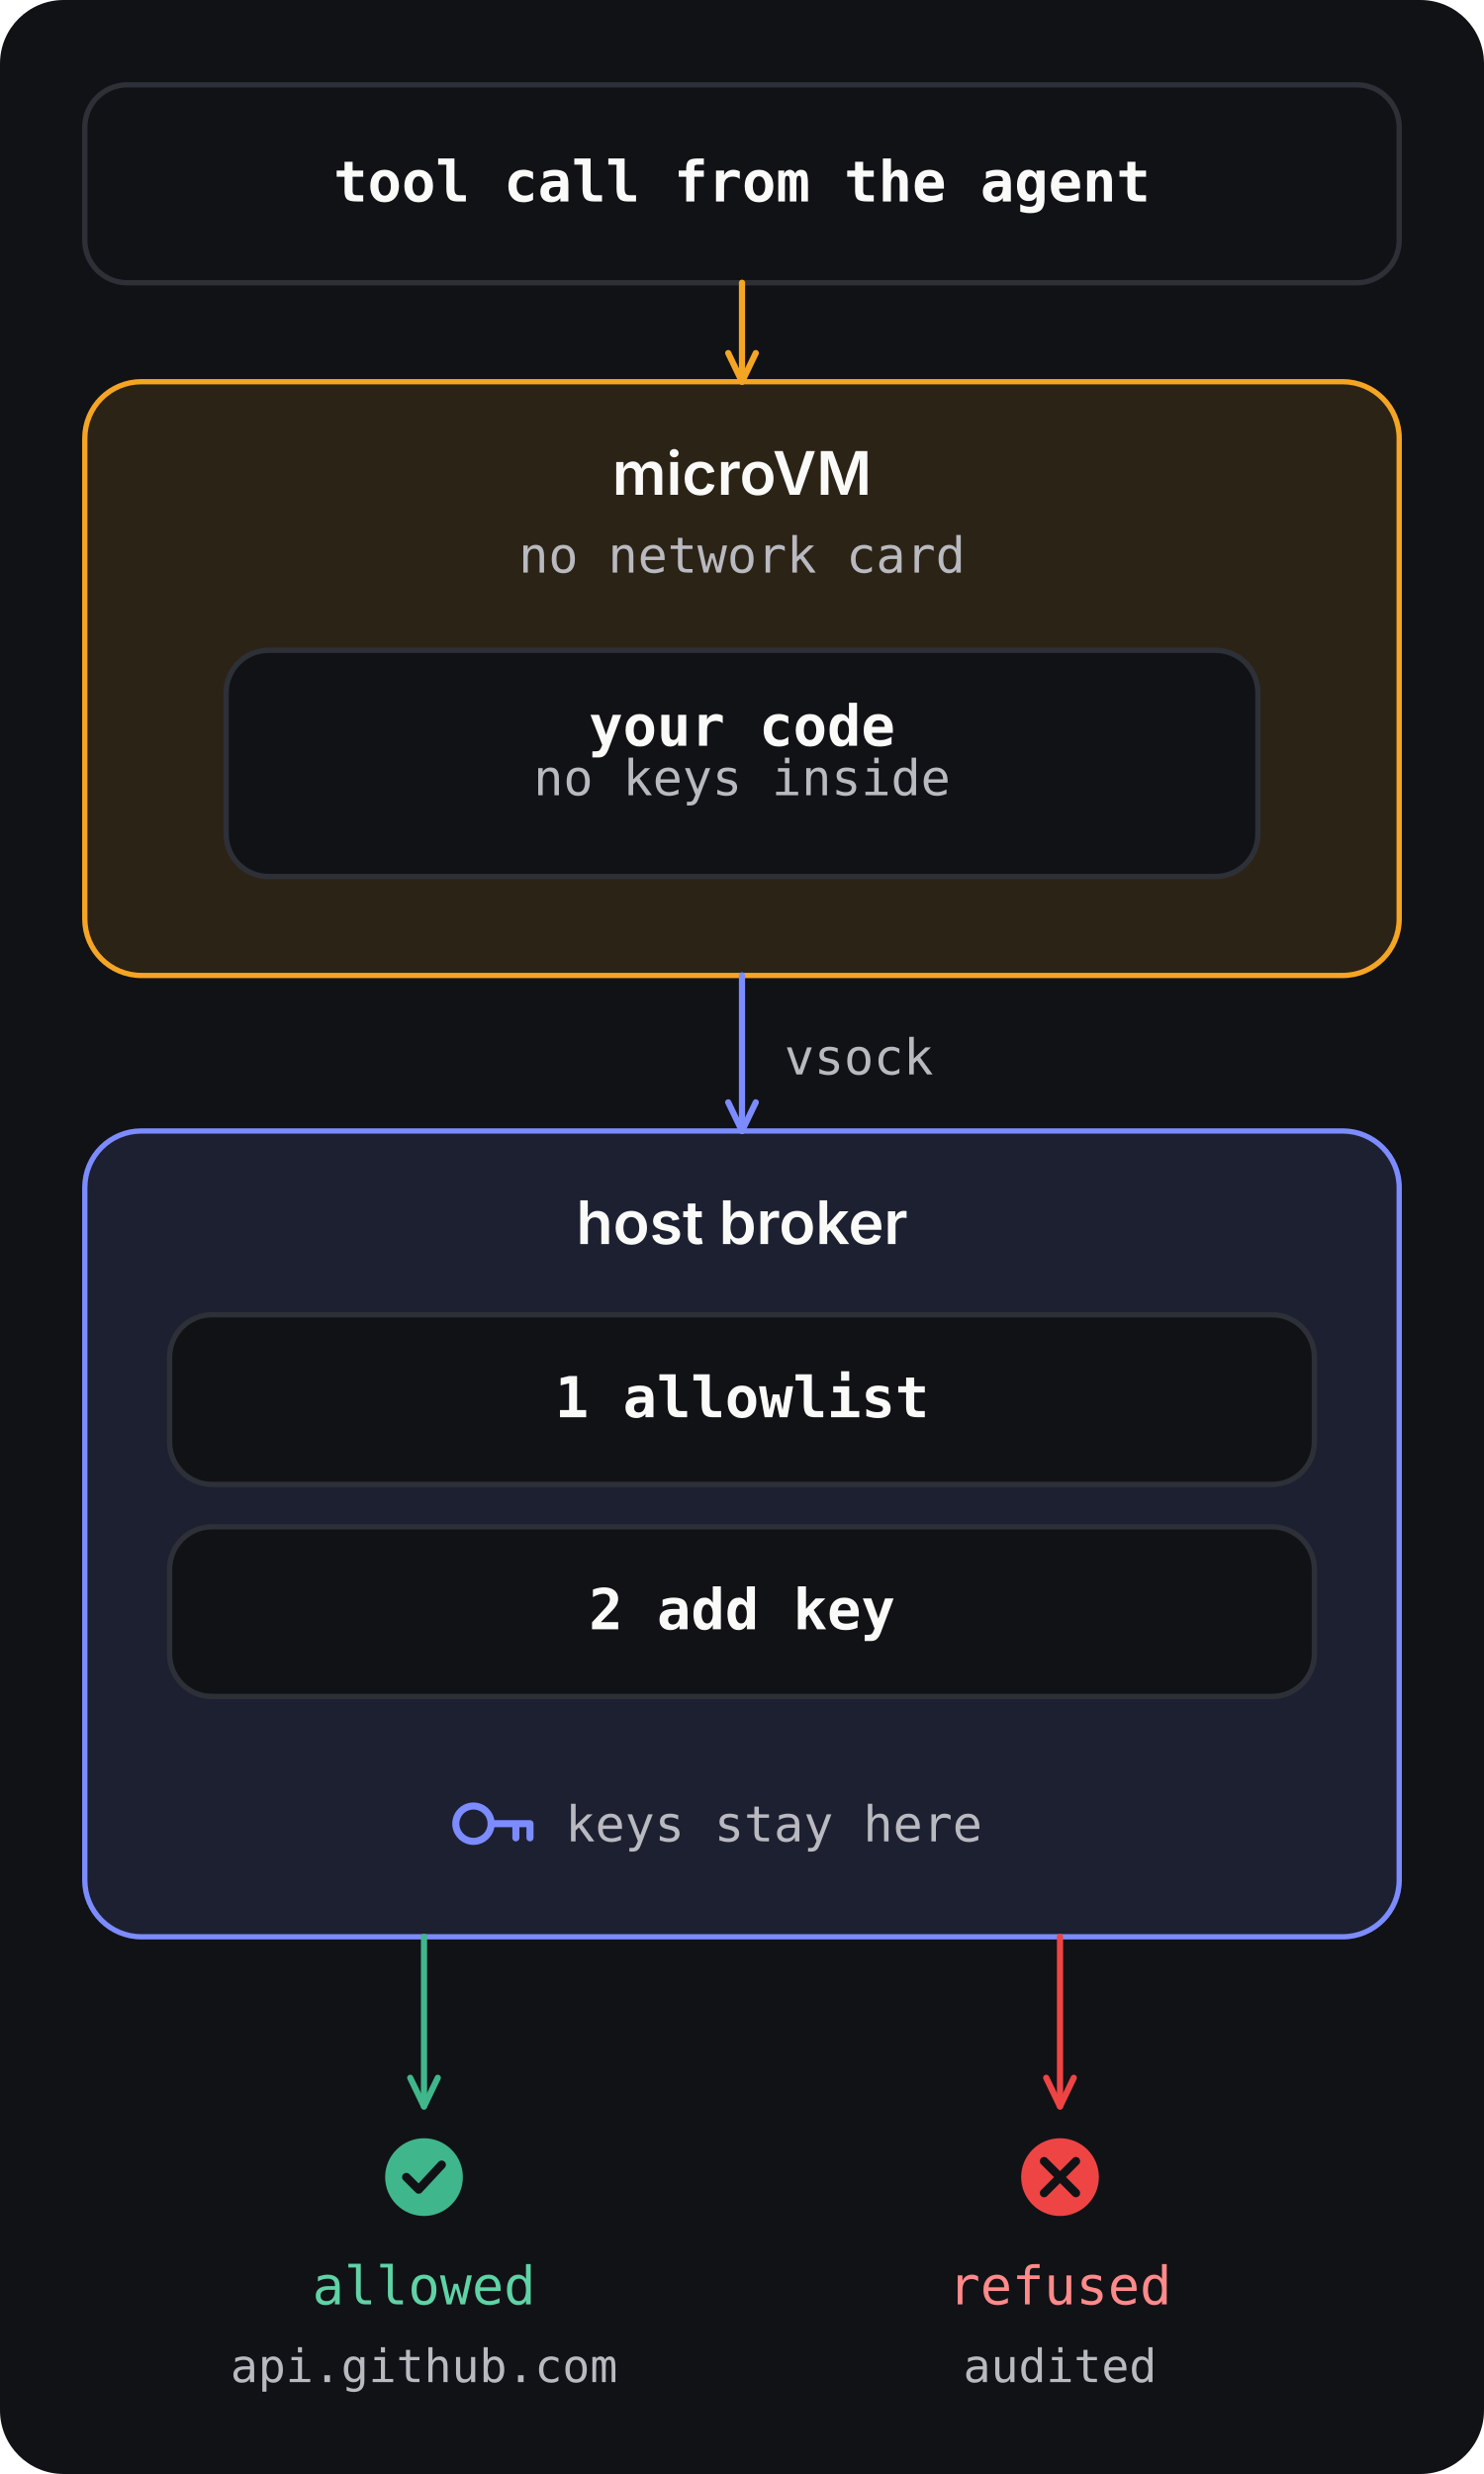
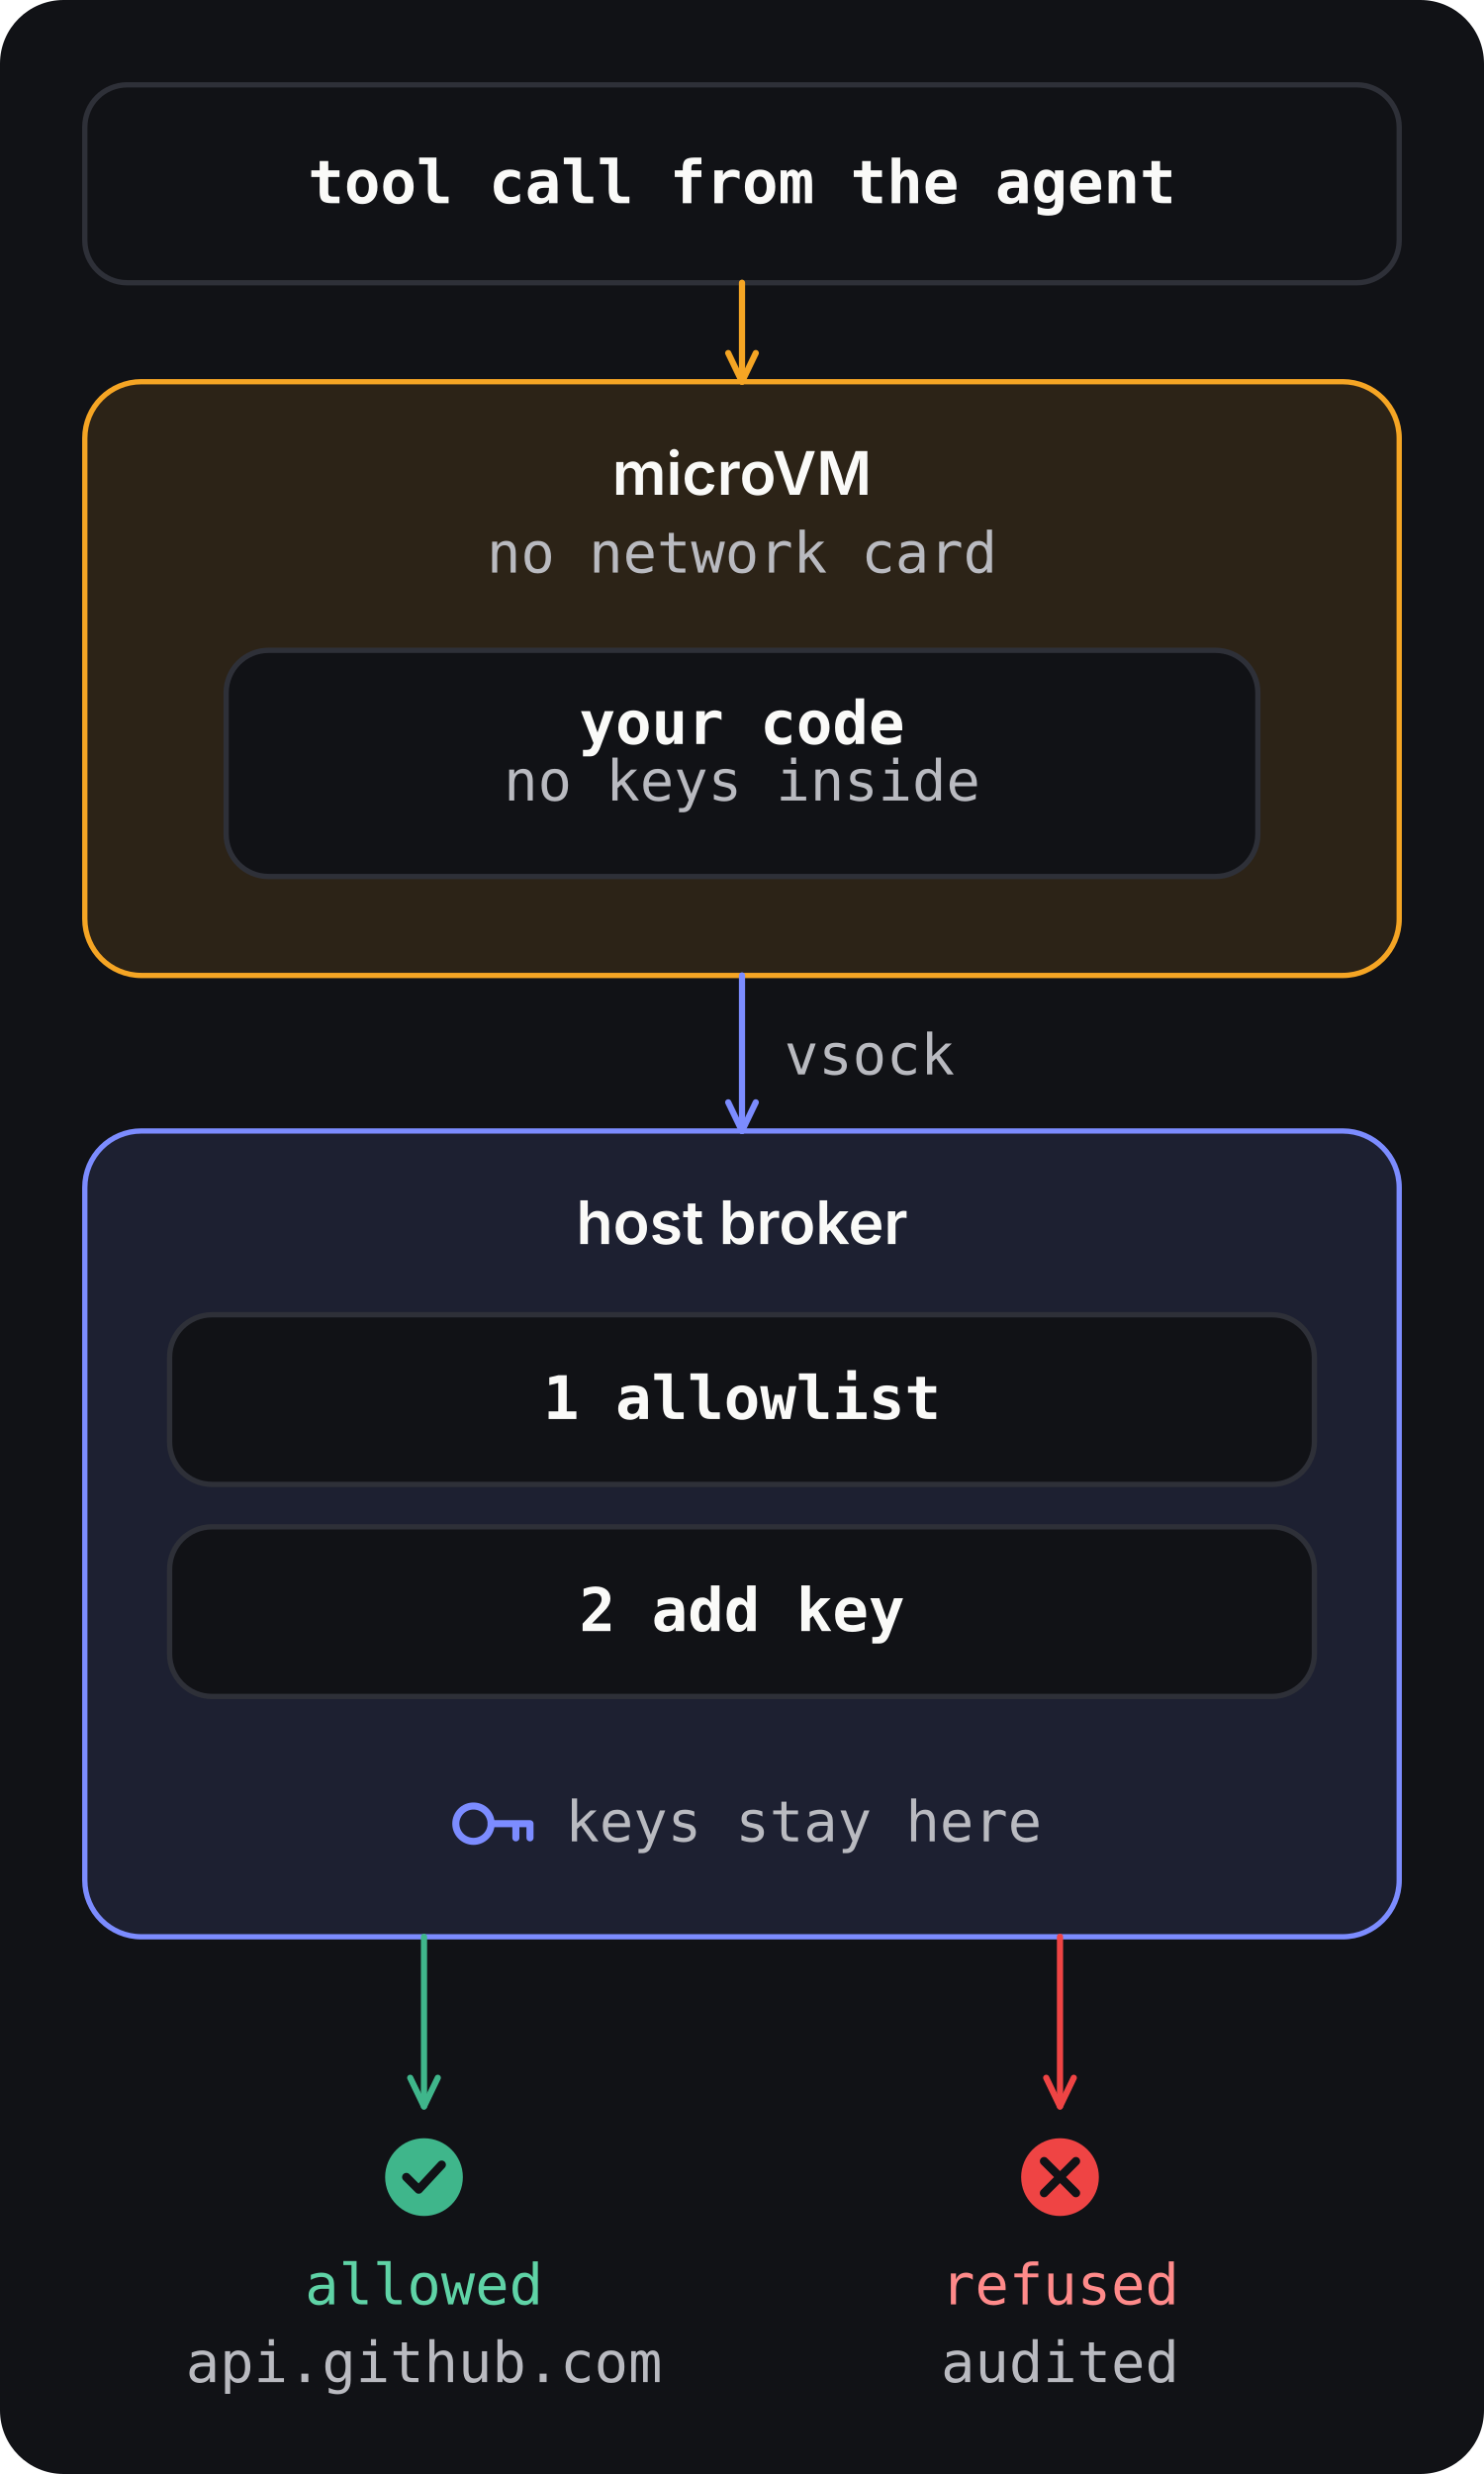
<svg xmlns="http://www.w3.org/2000/svg" viewBox="0 0 420 700" width="420" height="700" role="img" aria-labelledby="t d">
  <rect width="420" height="700" rx="18" fill="#111216" />
  <rect x="24" y="24" width="372" height="56" rx="12" fill="#111216" stroke="#2e3038" stroke-width="1.5" />
-   <text x="210" y="57" font-family="'JetBrains Mono', ui-monospace, SFMono-Regular, Menlo, Consolas, monospace" font-size="16" font-weight="600" fill="#fafaf8" text-anchor="middle">tool call from the agent</text>
+   <text x="210" y="57.5" font-family="'JetBrains Mono', ui-monospace, SFMono-Regular, Menlo, Consolas, monospace" font-size="17" font-weight="600" fill="#fafaf8" text-anchor="middle">tool call from the agent</text>
  <path d="M210 80 L210 108" fill="none" stroke="#f5a524" stroke-width="1.75" stroke-linecap="round" stroke-linejoin="round" />
  <path d="M206.1 99.9 L210 108 L213.9 99.9" fill="none" stroke="#f5a524" stroke-width="1.75" stroke-linecap="round" stroke-linejoin="round" />
  <rect x="24" y="108" width="372" height="168" rx="16" fill="#f5a524" fill-opacity="0.12" stroke="#f5a524" stroke-width="1.5" />
  <text x="210" y="140" font-family="'Inter Tight', Inter, ui-sans-serif, system-ui, -apple-system, 'Segoe UI', sans-serif" font-size="17" font-weight="600" fill="#fafaf8" text-anchor="middle">microVM</text>
-   <text x="210" y="162" font-family="'JetBrains Mono', ui-monospace, SFMono-Regular, Menlo, Consolas, monospace" font-size="14" font-weight="400" fill="#b9bac0" text-anchor="middle">no network card</text>
+   <text x="210" y="162" font-family="'JetBrains Mono', ui-monospace, SFMono-Regular, Menlo, Consolas, monospace" font-size="16" font-weight="400" fill="#b9bac0" text-anchor="middle">no network card</text>
  <rect x="64" y="184" width="292" height="64" rx="12" fill="#111216" stroke="#2e3038" stroke-width="1.5" />
-   <text x="210" y="211" font-family="'JetBrains Mono', ui-monospace, SFMono-Regular, Menlo, Consolas, monospace" font-size="16" font-weight="600" fill="#fafaf8" text-anchor="middle">your code</text>
-   <text x="210" y="225" font-family="'JetBrains Mono', ui-monospace, SFMono-Regular, Menlo, Consolas, monospace" font-size="14" font-weight="400" fill="#b9bac0" text-anchor="middle">no keys inside</text>
+   <text x="210" y="210.5" font-family="'JetBrains Mono', ui-monospace, SFMono-Regular, Menlo, Consolas, monospace" font-size="17" font-weight="600" fill="#fafaf8" text-anchor="middle">your code</text>
+   <text x="210" y="226.5" font-family="'JetBrains Mono', ui-monospace, SFMono-Regular, Menlo, Consolas, monospace" font-size="16" font-weight="400" fill="#b9bac0" text-anchor="middle">no keys inside</text>
  <path d="M210 276 L210 320" fill="none" stroke="#7c8cff" stroke-width="1.75" stroke-linecap="round" stroke-linejoin="round" />
  <path d="M206.1 311.9 L210 320 L213.9 311.9" fill="none" stroke="#7c8cff" stroke-width="1.75" stroke-linecap="round" stroke-linejoin="round" />
-   <text x="222" y="304" font-family="'JetBrains Mono', ui-monospace, SFMono-Regular, Menlo, Consolas, monospace" font-size="14" font-weight="400" fill="#b9bac0" text-anchor="start">vsock</text>
+   <text x="222" y="304" font-family="'JetBrains Mono', ui-monospace, SFMono-Regular, Menlo, Consolas, monospace" font-size="16" font-weight="400" fill="#b9bac0" text-anchor="start">vsock</text>
  <rect x="24" y="320" width="372" height="228" rx="16" fill="#7c8cff" fill-opacity="0.12" stroke="#7c8cff" stroke-width="1.5" />
  <text x="210" y="352" font-family="'Inter Tight', Inter, ui-sans-serif, system-ui, -apple-system, 'Segoe UI', sans-serif" font-size="17" font-weight="600" fill="#fafaf8" text-anchor="middle">host broker</text>
  <rect x="48" y="372" width="324" height="48" rx="12" fill="#111216" stroke="#2e3038" stroke-width="1.5" />
-   <text x="210" y="401" font-family="'JetBrains Mono', ui-monospace, SFMono-Regular, Menlo, Consolas, monospace" font-size="16" font-weight="600" fill="#fafaf8" text-anchor="middle">1 allowlist</text>
+   <text x="210" y="401.5" font-family="'JetBrains Mono', ui-monospace, SFMono-Regular, Menlo, Consolas, monospace" font-size="17" font-weight="600" fill="#fafaf8" text-anchor="middle">1 allowlist</text>
  <rect x="48" y="432" width="324" height="48" rx="12" fill="#111216" stroke="#2e3038" stroke-width="1.5" />
-   <text x="210" y="461" font-family="'JetBrains Mono', ui-monospace, SFMono-Regular, Menlo, Consolas, monospace" font-size="16" font-weight="600" fill="#fafaf8" text-anchor="middle">2 add key</text>
+   <text x="210" y="461.5" font-family="'JetBrains Mono', ui-monospace, SFMono-Regular, Menlo, Consolas, monospace" font-size="17" font-weight="600" fill="#fafaf8" text-anchor="middle">2 add key</text>
  <g fill="none" stroke="#7c8cff" stroke-width="2" stroke-linecap="round">
    <circle cx="134" cy="516" r="5" />
    <path d="M139 516 h11 M146 516 v4 M150 516 v4" />
  </g>
-   <text x="160" y="521" font-family="'JetBrains Mono', ui-monospace, SFMono-Regular, Menlo, Consolas, monospace" font-size="14" font-weight="400" fill="#b9bac0" text-anchor="start">keys stay here</text>
+   <text x="160" y="521" font-family="'JetBrains Mono', ui-monospace, SFMono-Regular, Menlo, Consolas, monospace" font-size="16" font-weight="400" fill="#b9bac0" text-anchor="start">keys stay here</text>
  <path d="M120 548 L120 596" fill="none" stroke="#3fb68b" stroke-width="1.75" stroke-linecap="round" stroke-linejoin="round" />
  <path d="M116.1 587.9 L120 596 L123.9 587.9" fill="none" stroke="#3fb68b" stroke-width="1.75" stroke-linecap="round" stroke-linejoin="round" />
  <path d="M300 548 L300 596" fill="none" stroke="#ef4444" stroke-width="1.75" stroke-linecap="round" stroke-linejoin="round" />
  <path d="M296.1 587.9 L300 596 L303.9 587.9" fill="none" stroke="#ef4444" stroke-width="1.75" stroke-linecap="round" stroke-linejoin="round" />
  <circle cx="120" cy="616" r="11" fill="#3fb68b" />
  <path d="M115 616 l3.5 3.5 l6.5 -7" fill="none" stroke="#111216" stroke-width="2.4" stroke-linecap="round" stroke-linejoin="round" />
-   <text x="120" y="652" font-family="'JetBrains Mono', ui-monospace, SFMono-Regular, Menlo, Consolas, monospace" font-size="15" font-weight="400" fill="#5fd3a6" text-anchor="middle">allowed</text>
-   <text x="120" y="674" font-family="'JetBrains Mono', ui-monospace, SFMono-Regular, Menlo, Consolas, monospace" font-size="13" font-weight="400" fill="#b9bac0" text-anchor="middle">api.github.com</text>
+   <text x="120" y="652" font-family="'JetBrains Mono', ui-monospace, SFMono-Regular, Menlo, Consolas, monospace" font-size="16" font-weight="400" fill="#5fd3a6" text-anchor="middle">allowed</text>
+   <text x="120" y="674" font-family="'JetBrains Mono', ui-monospace, SFMono-Regular, Menlo, Consolas, monospace" font-size="16" font-weight="400" fill="#b9bac0" text-anchor="middle">api.github.com</text>
  <circle cx="300" cy="616" r="11" fill="#ef4444" />
  <path d="M295.5 611.5 l9 9 M304.5 611.5 l-9 9" stroke="#111216" stroke-width="2.4" stroke-linecap="round" />
-   <text x="300" y="652" font-family="'JetBrains Mono', ui-monospace, SFMono-Regular, Menlo, Consolas, monospace" font-size="15" font-weight="400" fill="#ff8a8a" text-anchor="middle">refused</text>
-   <text x="300" y="674" font-family="'JetBrains Mono', ui-monospace, SFMono-Regular, Menlo, Consolas, monospace" font-size="13" font-weight="400" fill="#b9bac0" text-anchor="middle">audited</text>
+   <text x="300" y="652" font-family="'JetBrains Mono', ui-monospace, SFMono-Regular, Menlo, Consolas, monospace" font-size="16" font-weight="400" fill="#ff8a8a" text-anchor="middle">refused</text>
+   <text x="300" y="674" font-family="'JetBrains Mono', ui-monospace, SFMono-Regular, Menlo, Consolas, monospace" font-size="16" font-weight="400" fill="#b9bac0" text-anchor="middle">audited</text>
</svg>
